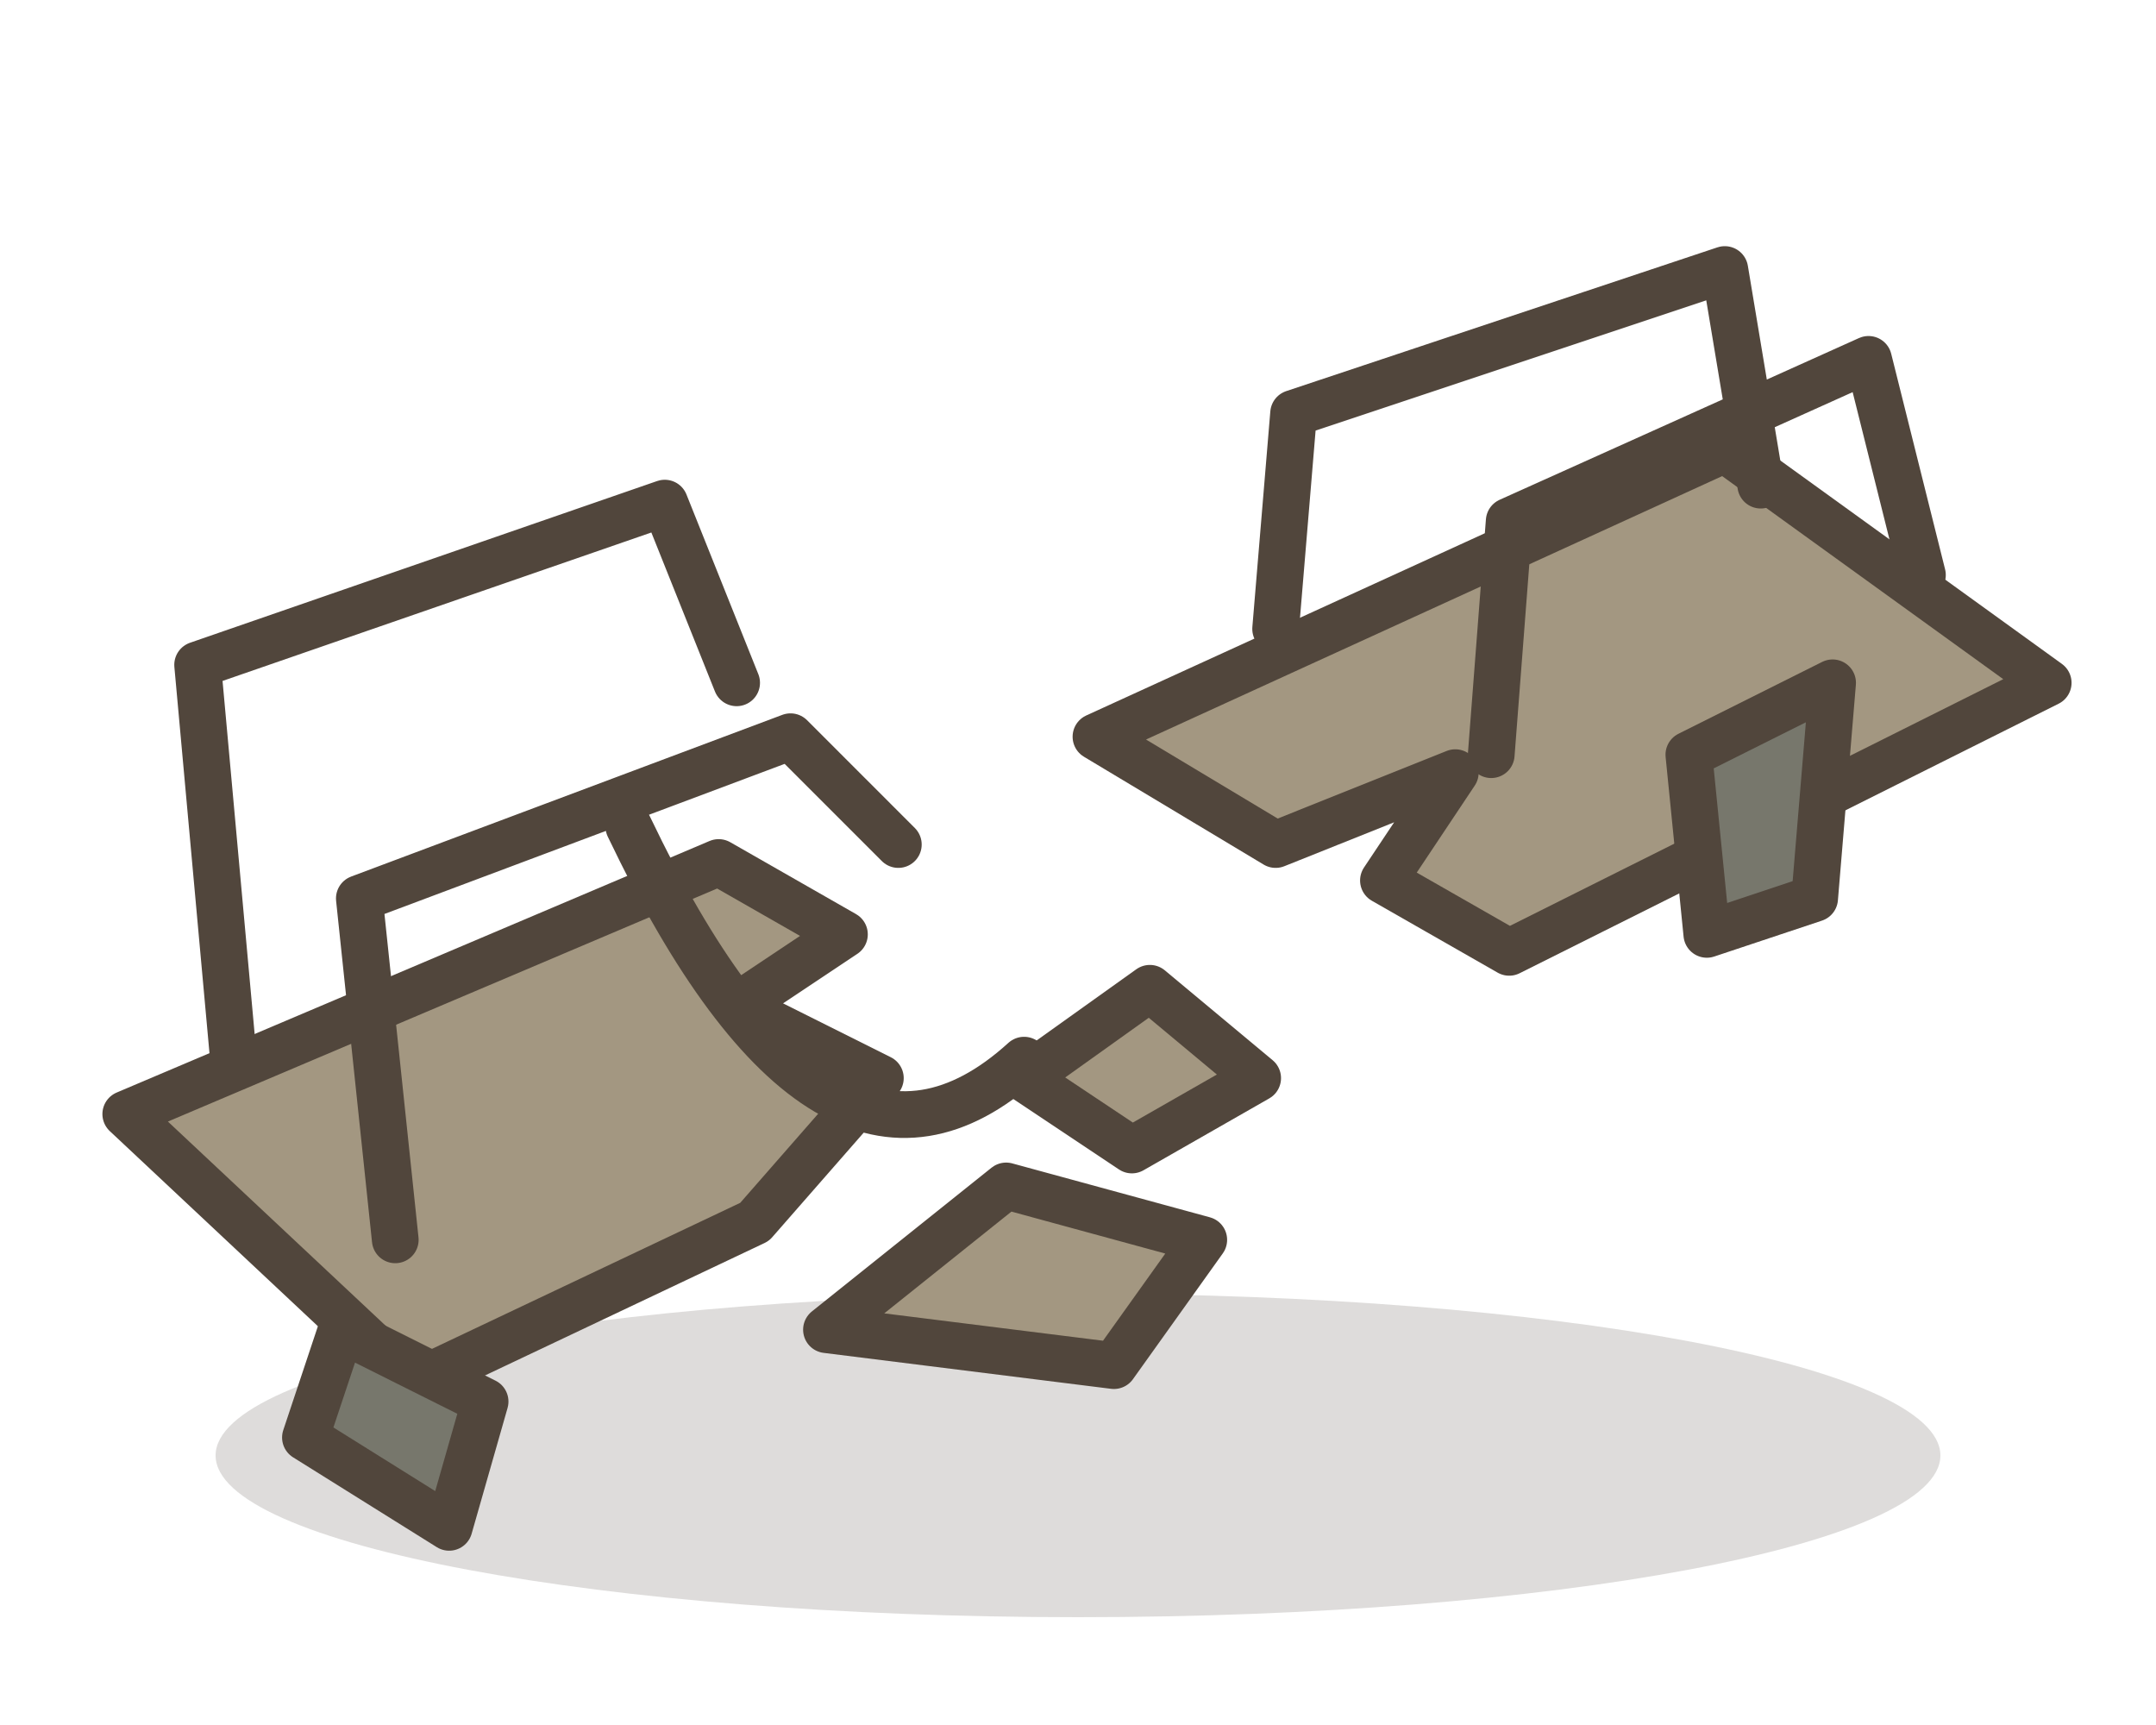
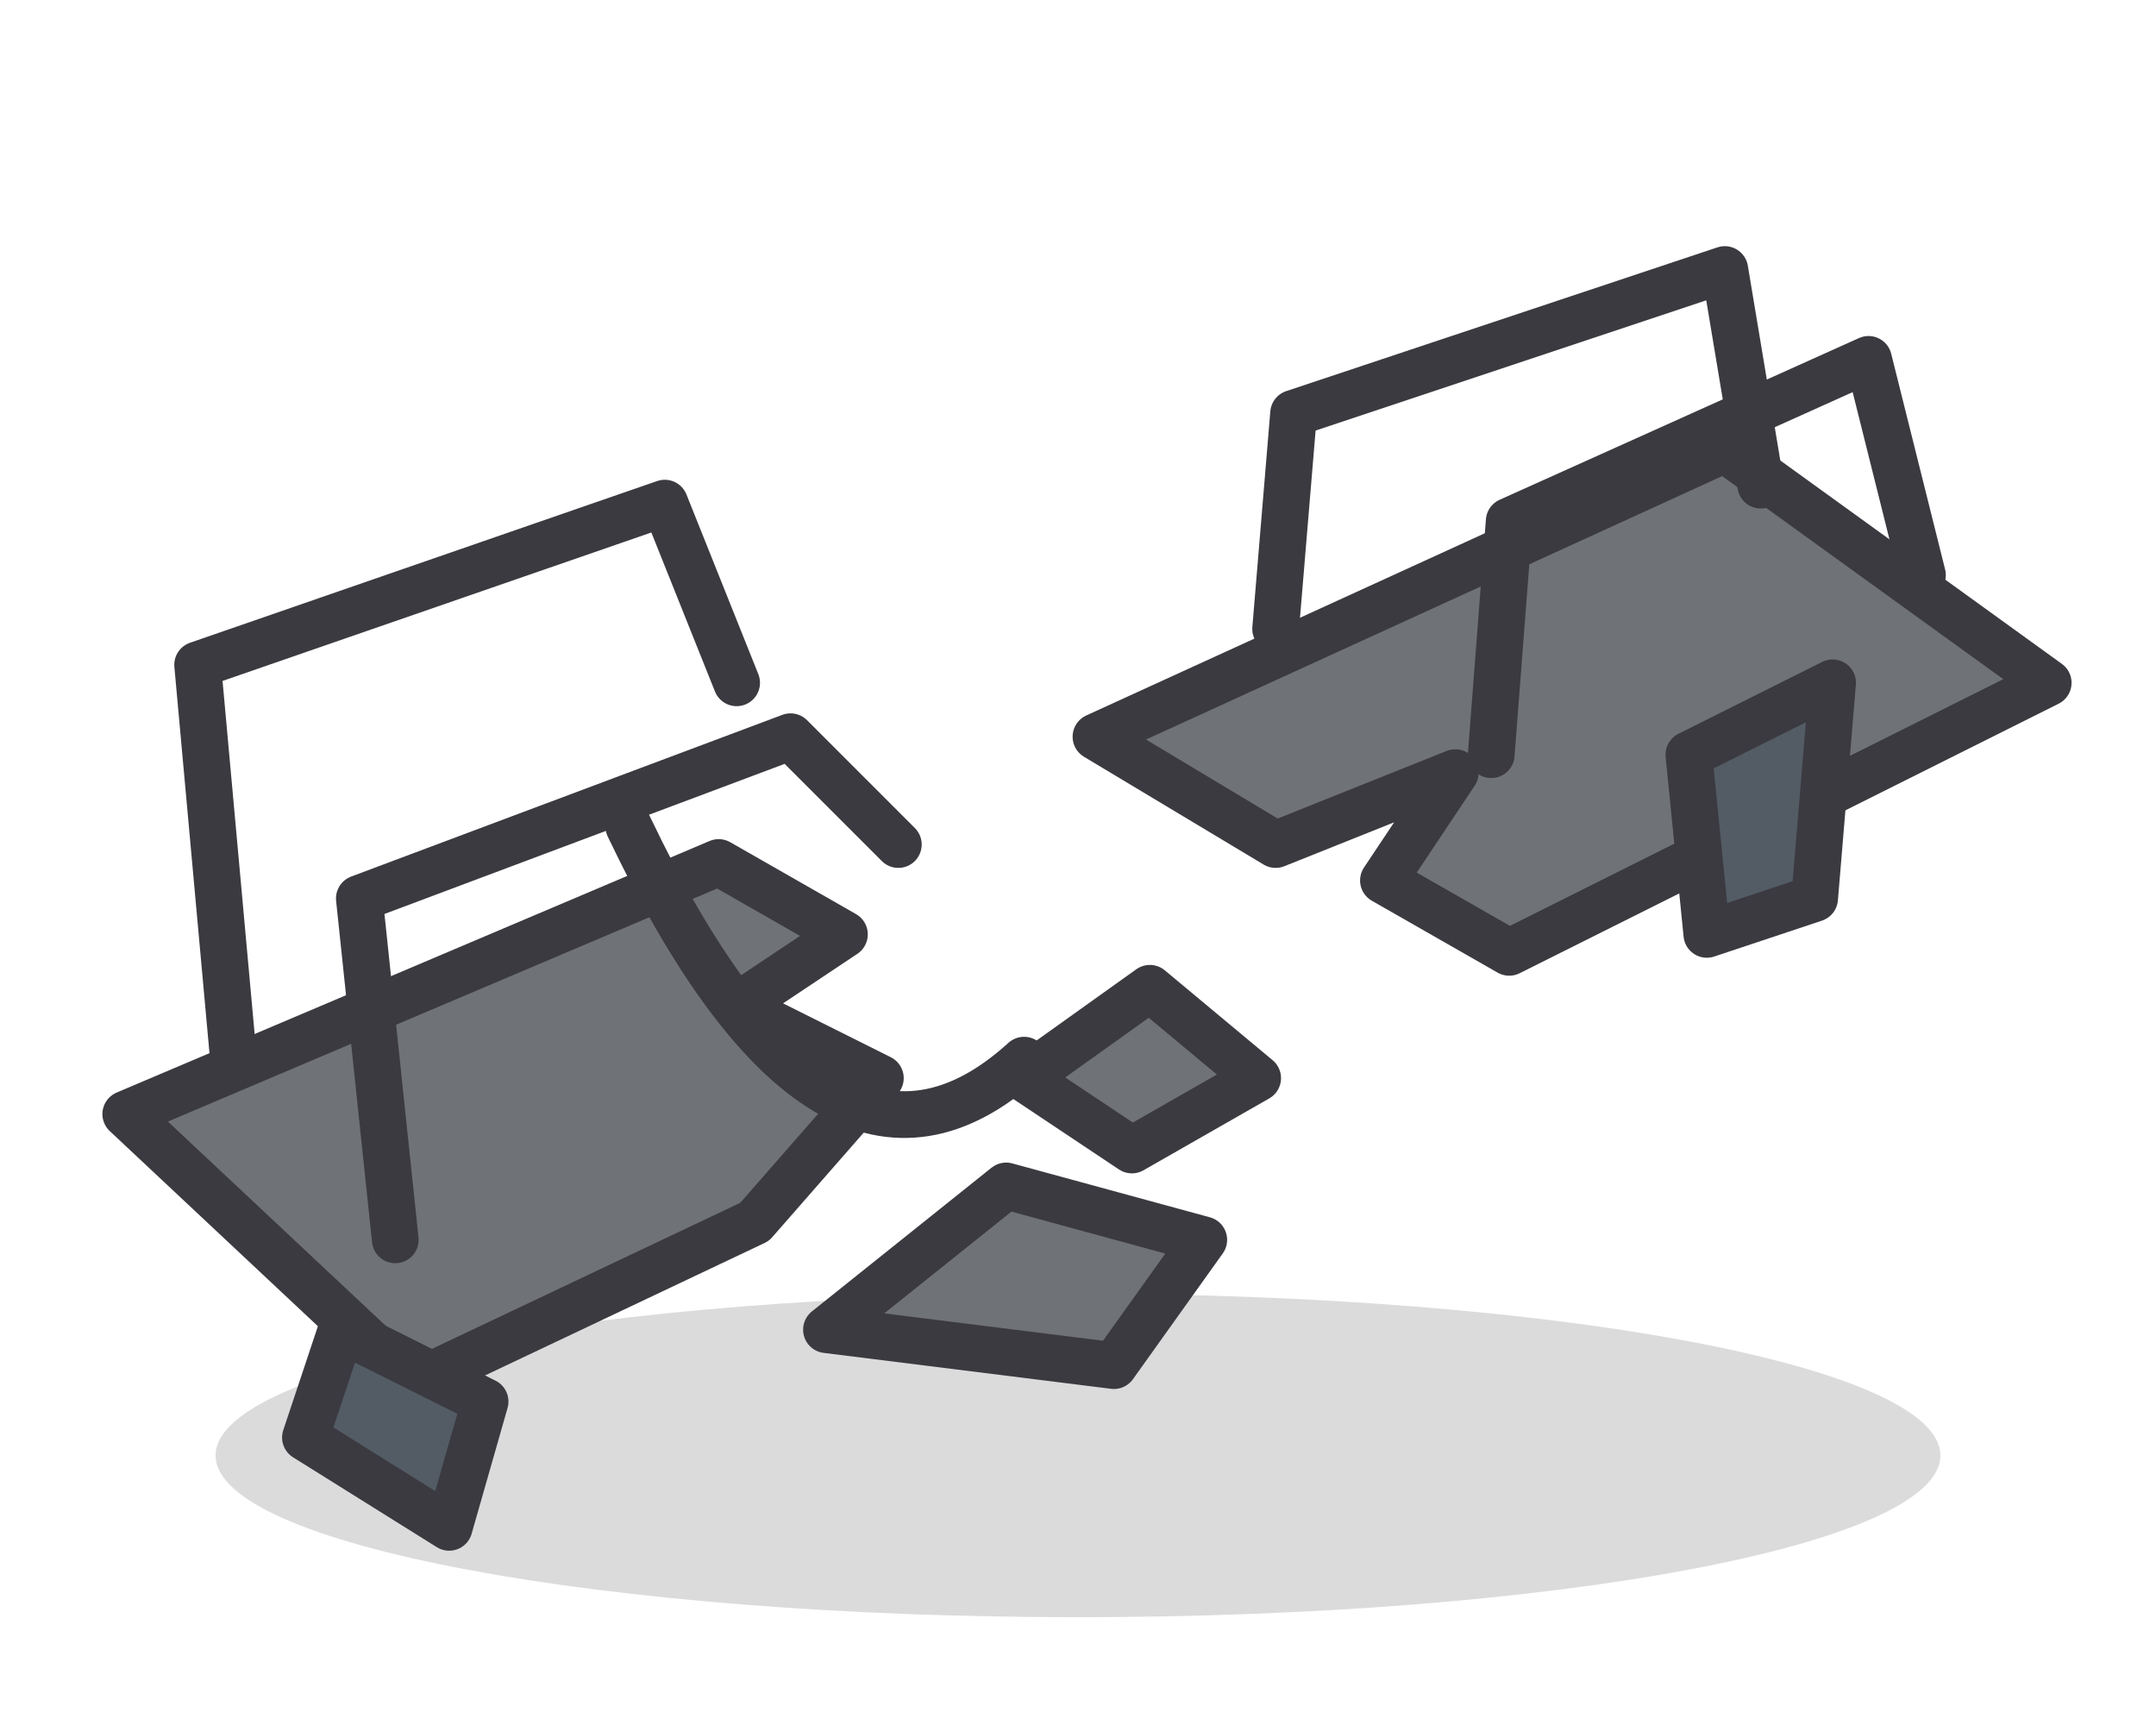
<svg xmlns="http://www.w3.org/2000/svg" width="120" height="96" viewBox="0 0 120 96">
-   <ellipse cx="60" cy="81" rx="48" ry="9" fill="#473f38" opacity=".18" />
-   <g stroke="#51463c" stroke-width="2.6" stroke-linejoin="round" stroke-linecap="round">
-     <path d="m7 62 33-14 7 4-6 4 8 4-7 8-19 9z" fill="#a39781" />
-     <path d="m61 41 35-16 18 13-30 15-7-4 4-6-10 4z" fill="#a39781" />
-     <path d="m19 74 8 4-2 7-8-5zm75-32 8-4-1 12-6 2z" fill="#77776c" />
+   <ellipse cx="60" cy="81" rx="48" ry="9" fill="#35353d" opacity=".18" />
+   <g stroke="#3b3a40" stroke-width="2.6" stroke-linejoin="round" stroke-linecap="round">
+     <path d="m7 62 33-14 7 4-6 4 8 4-7 8-19 9z" fill="#6f7276" />
+     <path d="m61 41 35-16 18 13-30 15-7-4 4-6-10 4z" fill="#6f7276" />
+     <path d="m19 74 8 4-2 7-8-5zm75-32 8-4-1 12-6 2z" fill="#535c65" />
    <path d="m13 59-2-22 26-9 4 10m-19 31-2-19 24-9 6 6m21-12 1-12 24-8 2 12m-15 15 1-13 20-9 3 12m-72 14q11 23 22 13" fill="none" />
-     <path d="m46 74 10-8 11 3-5 7zm11-14 7-5 6 5-7 4z" fill="#a39781" />
+     <path d="m46 74 10-8 11 3-5 7zm11-14 7-5 6 5-7 4z" fill="#6f7276" />
  </g>
</svg>
